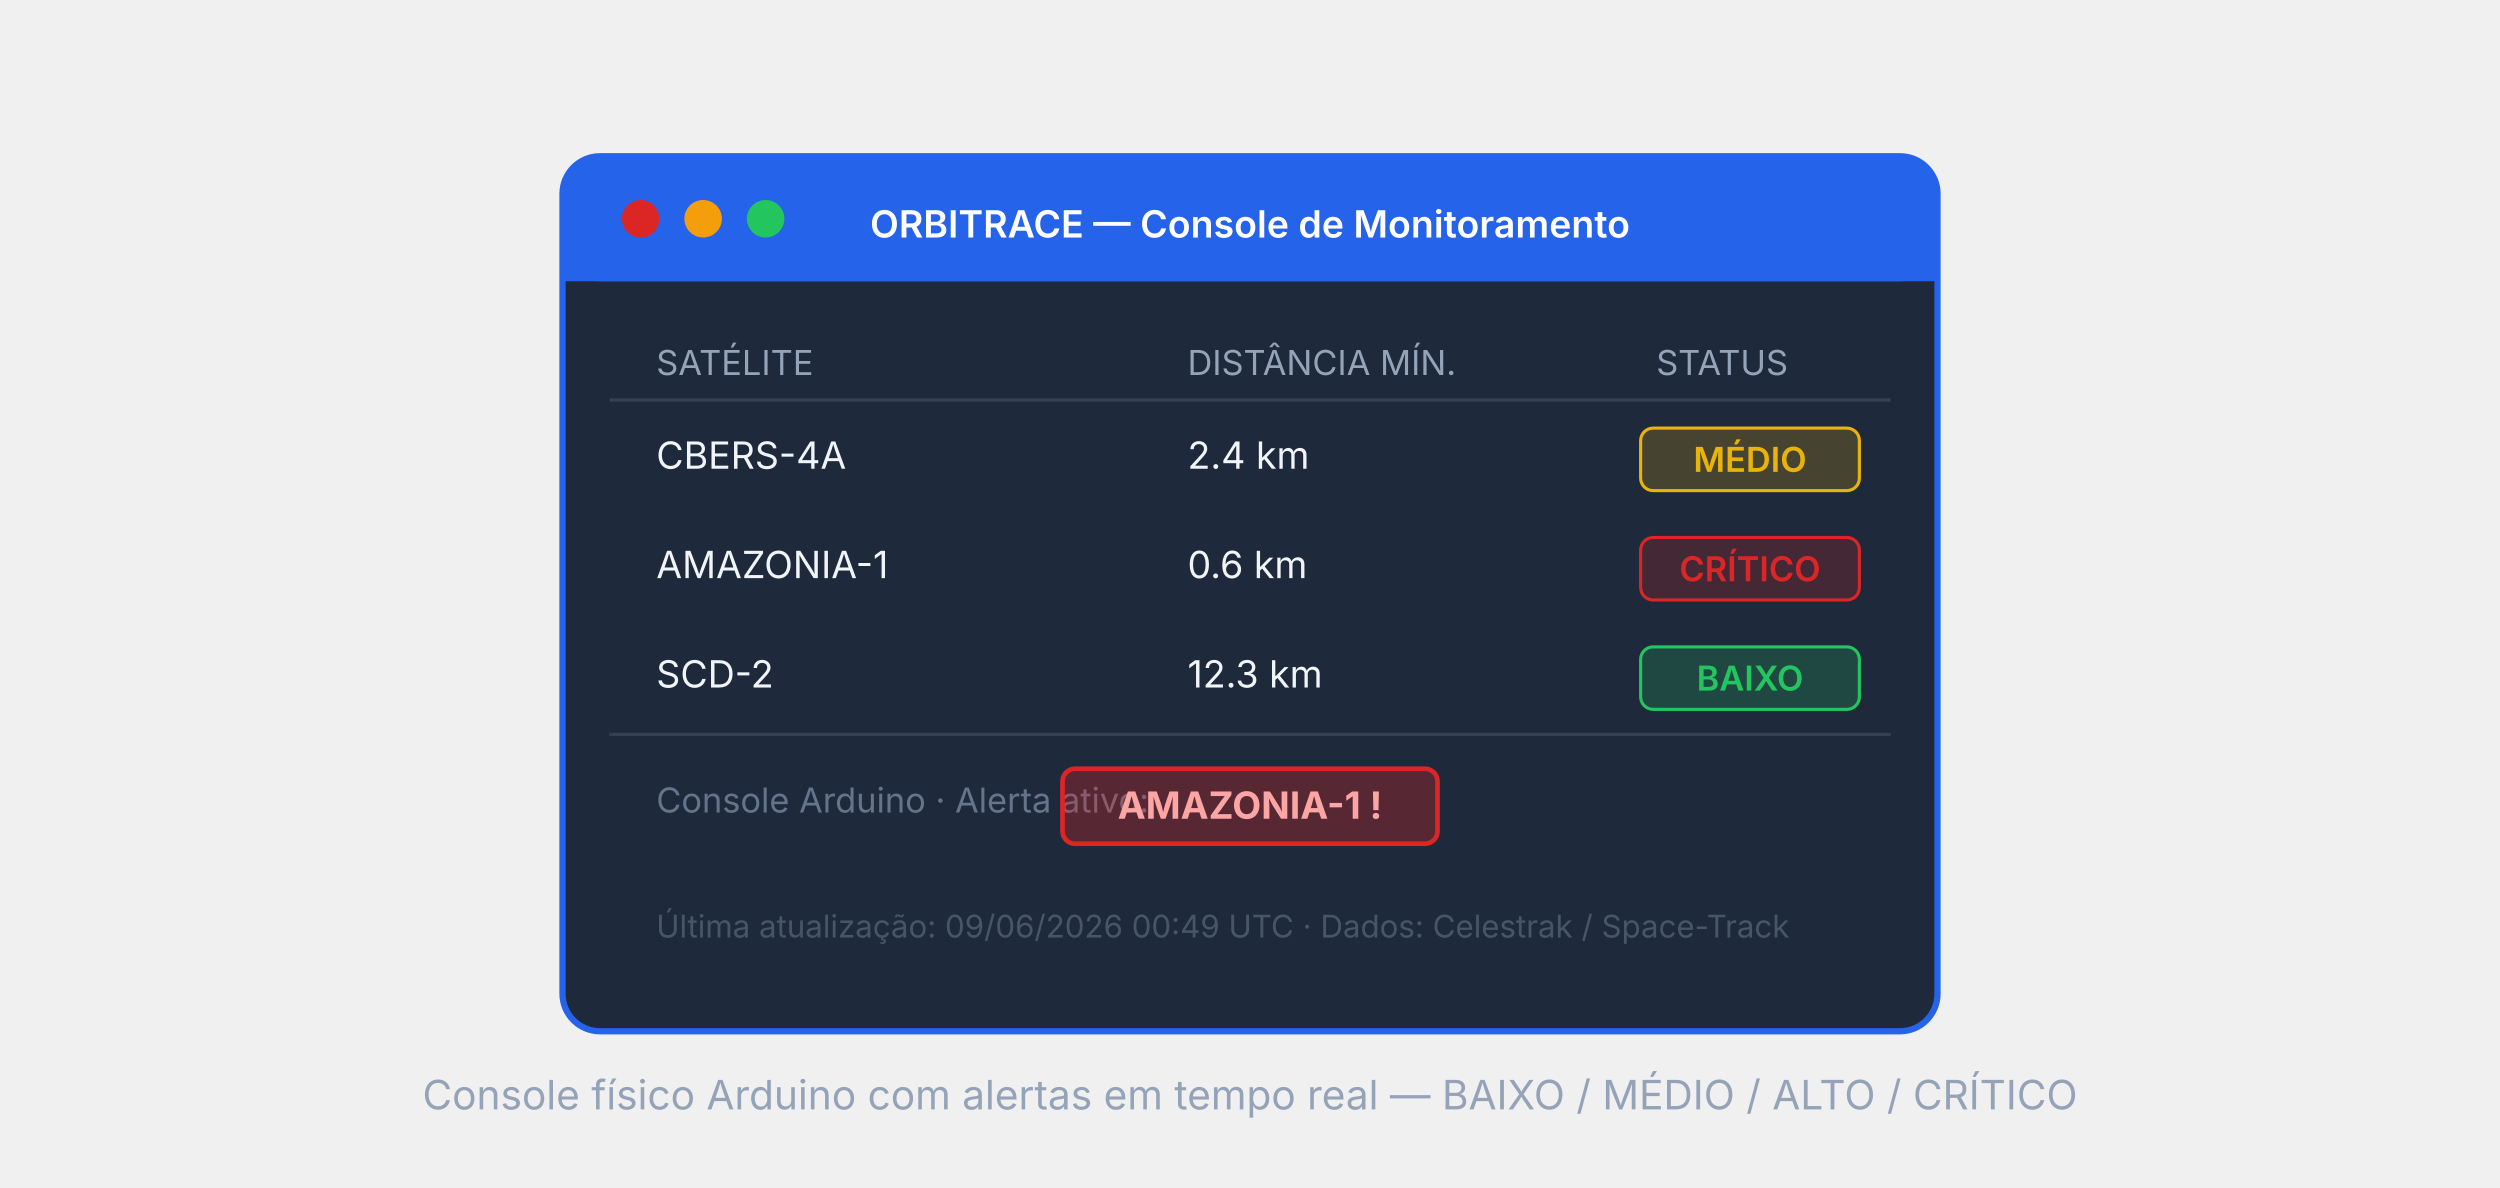
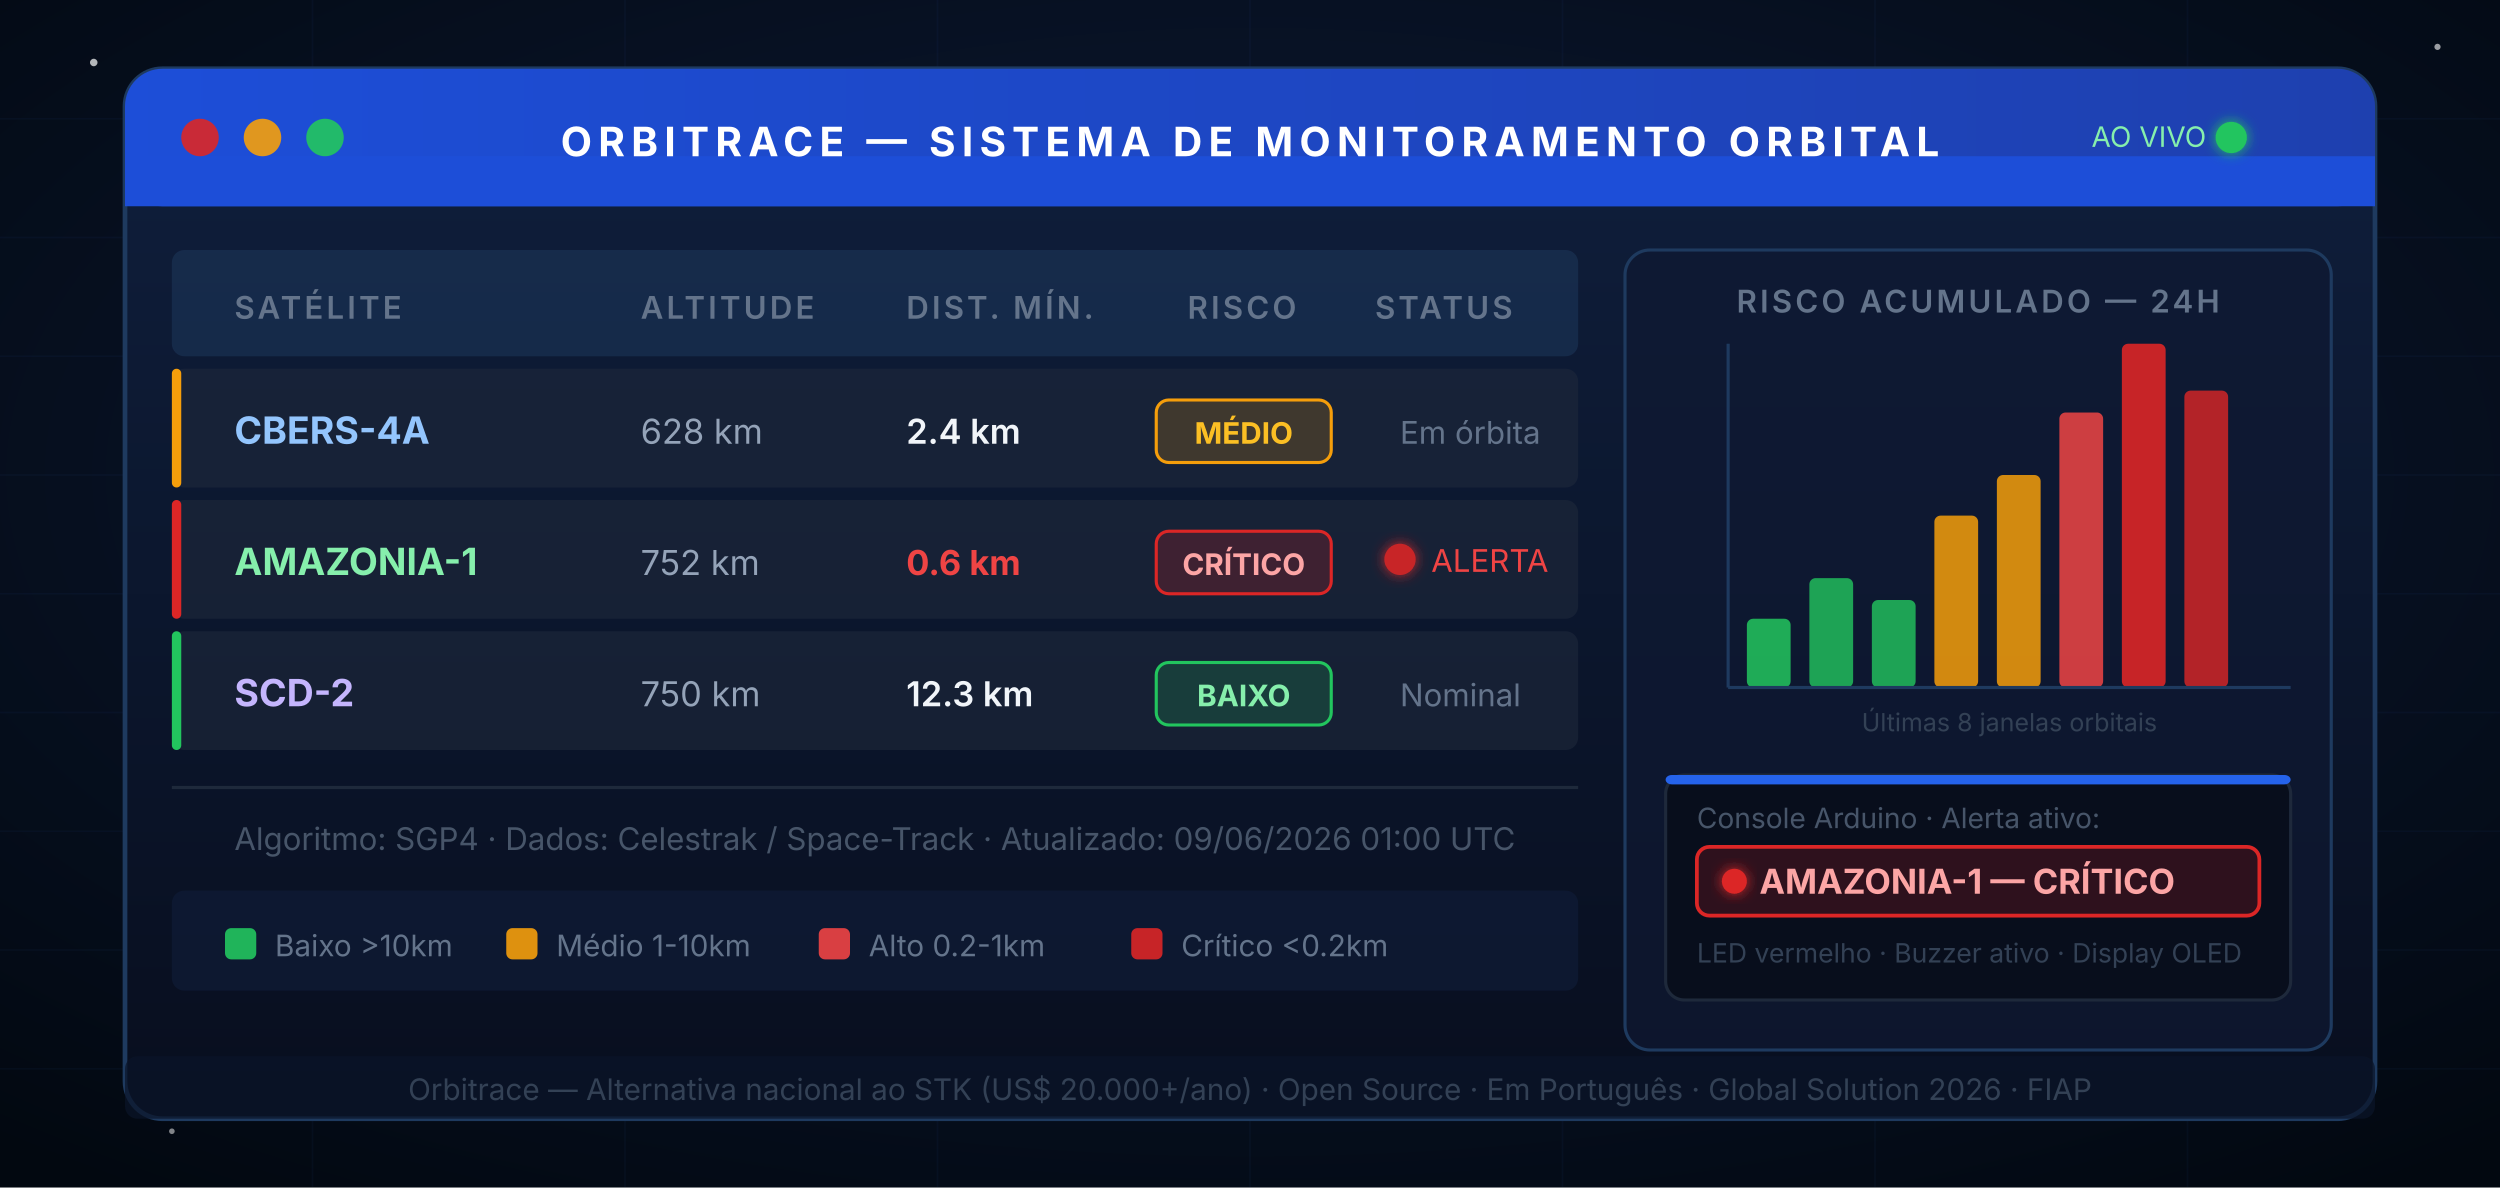
- <svg xmlns="http://www.w3.org/2000/svg" viewBox="0 0 800 380" style="background:#0a1628">
-   <rect x="180" y="50" width="440" height="280" rx="12" fill="#1e293b" stroke="#2563eb" stroke-width="2" />
-   <rect x="180" y="50" width="440" height="40" rx="12" fill="#2563eb" />
-   <rect x="180" y="70" width="440" height="20" fill="#2563eb" />
-   <circle cx="205" cy="70" r="6" fill="#dc2626" />
-   <circle cx="225" cy="70" r="6" fill="#f59e0b" />
-   <circle cx="245" cy="70" r="6" fill="#22c55e" />
-   <text x="400" y="76" text-anchor="middle" font-family="Inter,sans-serif" font-size="12" fill="white" font-weight="600">ORBITRACE — Console de Monitoramento</text>
-   <text x="210" y="120" font-family="Inter,sans-serif" font-size="11" fill="#94a3b8">SATÉLITE</text>
-   <text x="380" y="120" font-family="Inter,sans-serif" font-size="11" fill="#94a3b8">DISTÂNCIA MÍN.</text>
-   <text x="530" y="120" font-family="Inter,sans-serif" font-size="11" fill="#94a3b8">STATUS</text>
-   <line x1="195" y1="128" x2="605" y2="128" stroke="#334155" stroke-width="1" />
-   <text x="210" y="150" font-family="Inter,sans-serif" font-size="12" fill="#f1f5f9">CBERS-4A</text>
-   <text x="380" y="150" font-family="Inter,sans-serif" font-size="12" fill="#f1f5f9">2.4 km</text>
-   <rect x="525" y="137" width="70" height="20" rx="4" fill="rgba(234,179,8,0.2)" stroke="#eab308" stroke-width="1" />
-   <text x="560" y="151" text-anchor="middle" font-family="Inter,sans-serif" font-size="11" fill="#eab308" font-weight="600">MÉDIO</text>
-   <text x="210" y="185" font-family="Inter,sans-serif" font-size="12" fill="#f1f5f9">AMAZONIA-1</text>
-   <text x="380" y="185" font-family="Inter,sans-serif" font-size="12" fill="#f1f5f9">0.6 km</text>
-   <rect x="525" y="172" width="70" height="20" rx="4" fill="rgba(220,38,38,0.2)" stroke="#dc2626" stroke-width="1" />
-   <text x="560" y="186" text-anchor="middle" font-family="Inter,sans-serif" font-size="11" fill="#dc2626" font-weight="600">CRÍTICO</text>
-   <text x="210" y="220" font-family="Inter,sans-serif" font-size="12" fill="#f1f5f9">SCD-2</text>
-   <text x="380" y="220" font-family="Inter,sans-serif" font-size="12" fill="#f1f5f9">12.3 km</text>
-   <rect x="525" y="207" width="70" height="20" rx="4" fill="rgba(34,197,94,0.2)" stroke="#22c55e" stroke-width="1" />
-   <text x="560" y="221" text-anchor="middle" font-family="Inter,sans-serif" font-size="11" fill="#22c55e" font-weight="600">BAIXO</text>
-   <line x1="195" y1="235" x2="605" y2="235" stroke="#334155" stroke-width="1" />
-   <text x="210" y="260" font-family="Inter,sans-serif" font-size="11" fill="#64748b">Console Arduino · Alerta ativo:</text>
-   <rect x="340" y="246" width="120" height="24" rx="4" fill="rgba(220,38,38,0.3)" stroke="#dc2626" stroke-width="1.5" />
-   <text x="400" y="262" text-anchor="middle" font-family="Inter,sans-serif" font-size="12" fill="#fca5a5" font-weight="700">AMAZONIA-1 !</text>
-   <text x="210" y="300" font-family="Inter,sans-serif" font-size="10" fill="#475569">Última atualização: 09/06/2026 00:49 UTC · Dados: Celestrak / Space-Track</text>
-   <text x="400" y="355" text-anchor="middle" font-family="Inter,sans-serif" font-size="13" fill="#94a3b8">Console físico Arduino com alertas em tempo real — BAIXO / MÉDIO / ALTO / CRÍTICO</text>
+ <svg xmlns="http://www.w3.org/2000/svg" viewBox="0 0 800 380">
+   <defs>
+     <radialGradient id="s3-bg" cx="50%" cy="40%" r="75%">
+       <stop offset="0%" stop-color="#0d1b38" />
+       <stop offset="100%" stop-color="#020810" />
+     </radialGradient>
+     <linearGradient id="s3-header" x1="0%" y1="0%" x2="100%" y2="0%">
+       <stop offset="0%" stop-color="#1d4ed8" />
+       <stop offset="100%" stop-color="#1e40af" />
+     </linearGradient>
+     <linearGradient id="s3-panel" x1="0%" y1="0%" x2="0%" y2="100%">
+       <stop offset="0%" stop-color="#0f1f3d" />
+       <stop offset="100%" stop-color="#080e1e" />
+     </linearGradient>
+     <filter id="s3-glow" x="-40%" y="-40%" width="180%" height="180%">
+       <feGaussianBlur in="SourceGraphic" stdDeviation="2" result="blur" />
+       <feMerge>
+         <feMergeNode in="blur" />
+         <feMergeNode in="SourceGraphic" />
+       </feMerge>
+     </filter>
+     <filter id="s3-text-glow" x="-10%" y="-10%" width="120%" height="120%">
+       <feGaussianBlur in="SourceGraphic" stdDeviation="1.5" result="blur" />
+       <feMerge>
+         <feMergeNode in="blur" />
+         <feMergeNode in="SourceGraphic" />
+       </feMerge>
+     </filter>
+   </defs>
+   <rect width="800" height="380" fill="url(#s3-bg)" />
+   <g opacity="0.04" stroke="#3b82f6" stroke-width="0.5">
+     <line x1="0" y1="38" x2="800" y2="38" />
+     <line x1="0" y1="76" x2="800" y2="76" />
+     <line x1="0" y1="114" x2="800" y2="114" />
+     <line x1="0" y1="152" x2="800" y2="152" />
+     <line x1="0" y1="190" x2="800" y2="190" />
+     <line x1="0" y1="228" x2="800" y2="228" />
+     <line x1="0" y1="266" x2="800" y2="266" />
+     <line x1="0" y1="304" x2="800" y2="304" />
+     <line x1="0" y1="342" x2="800" y2="342" />
+     <line x1="100" y1="0" x2="100" y2="380" />
+     <line x1="200" y1="0" x2="200" y2="380" />
+     <line x1="300" y1="0" x2="300" y2="380" />
+     <line x1="400" y1="0" x2="400" y2="380" />
+     <line x1="500" y1="0" x2="500" y2="380" />
+     <line x1="600" y1="0" x2="600" y2="380" />
+     <line x1="700" y1="0" x2="700" y2="380" />
+   </g>
+   <circle cx="30" cy="20" r="1.2" fill="white" opacity="0.7" />
+   <circle cx="780" cy="15" r="1" fill="white" opacity="0.6" />
+   <circle cx="750" cy="355" r="1.3" fill="white" opacity="0.65" />
+   <circle cx="55" cy="362" r="0.9" fill="white" opacity="0.5" />
+   <rect x="40" y="22" width="720" height="336" rx="12" fill="url(#s3-panel)" stroke="#1e3a5f" stroke-width="1.5" />
+   <rect x="40" y="22" width="720" height="44" rx="12" fill="url(#s3-header)" />
+   <rect x="40" y="50" width="720" height="16" fill="#1d4ed8" />
+   <circle cx="64" cy="44" r="6" fill="#dc2626" opacity="0.9" />
+   <circle cx="84" cy="44" r="6" fill="#f59e0b" opacity="0.9" />
+   <circle cx="104" cy="44" r="6" fill="#22c55e" opacity="0.9" />
+   <text x="400" y="50" text-anchor="middle" font-family="'Space Grotesk',Inter,sans-serif" font-size="13" fill="white" font-weight="700" letter-spacing="2">ORBITRACE — SISTEMA DE MONITORAMENTO ORBITAL</text>
+   <circle cx="714" cy="44" r="5" fill="#22c55e" filter="url(#s3-glow)" />
+   <text x="706" y="47" text-anchor="end" font-family="Inter,sans-serif" font-size="9" fill="#86efac">AO VIVO</text>
+   <rect x="55" y="80" width="450" height="34" rx="4" fill="rgba(30,58,95,0.5)" />
+   <text x="75" y="102" font-family="Inter,sans-serif" font-size="10" fill="#64748b" font-weight="600" letter-spacing="1">SATÉLITE</text>
+   <text x="205" y="102" font-family="Inter,sans-serif" font-size="10" fill="#64748b" font-weight="600" letter-spacing="1">ALTITUDE</text>
+   <text x="290" y="102" font-family="Inter,sans-serif" font-size="10" fill="#64748b" font-weight="600" letter-spacing="1">DIST. MÍN.</text>
+   <text x="380" y="102" font-family="Inter,sans-serif" font-size="10" fill="#64748b" font-weight="600" letter-spacing="1">RISCO</text>
+   <text x="440" y="102" font-family="Inter,sans-serif" font-size="10" fill="#64748b" font-weight="600" letter-spacing="1">STATUS</text>
+   <rect x="55" y="118" width="450" height="38" rx="4" fill="rgba(30,41,59,0.6)" />
+   <rect x="55" y="118" width="3" height="38" rx="1.5" fill="#f59e0b" />
+   <text x="75" y="142" font-family="'Space Grotesk',Inter,sans-serif" font-size="12" fill="#93c5fd" font-weight="700">CBERS-4A</text>
+   <text x="205" y="142" font-family="Inter,sans-serif" font-size="11" fill="#94a3b8">628 km</text>
+   <text x="290" y="142" font-family="Inter,sans-serif" font-size="11" fill="#f1f5f9" font-weight="600">2.4 km</text>
+   <rect x="370" y="128" width="56" height="20" rx="4" fill="rgba(245,158,11,0.18)" stroke="#f59e0b" stroke-width="1" />
+   <text x="398" y="142" text-anchor="middle" font-family="Inter,sans-serif" font-size="9.5" fill="#fbbf24" font-weight="700">MÉDIO</text>
+   <text x="448" y="142" font-family="Inter,sans-serif" font-size="10" fill="#64748b">Em órbita</text>
+   <rect x="55" y="160" width="450" height="38" rx="4" fill="rgba(30,41,59,0.6)" />
+   <rect x="55" y="160" width="3" height="38" rx="1.5" fill="#dc2626" />
+   <text x="75" y="184" font-family="'Space Grotesk',Inter,sans-serif" font-size="12" fill="#86efac" font-weight="700">AMAZONIA-1</text>
+   <text x="205" y="184" font-family="Inter,sans-serif" font-size="11" fill="#94a3b8">752 km</text>
+   <text x="290" y="184" font-family="Inter,sans-serif" font-size="11" fill="#ef4444" font-weight="700">0.6 km</text>
+   <rect x="370" y="170" width="56" height="20" rx="4" fill="rgba(220,38,38,0.2)" stroke="#dc2626" stroke-width="1" />
+   <text x="398" y="184" text-anchor="middle" font-family="Inter,sans-serif" font-size="9.5" fill="#fca5a5" font-weight="700">CRÍTICO</text>
+   <circle cx="448" cy="179" r="5" fill="#dc2626" filter="url(#s3-glow)" opacity="0.9" />
+   <text x="458" y="183" font-family="Inter,sans-serif" font-size="10" fill="#ef4444">ALERTA</text>
+   <rect x="55" y="202" width="450" height="38" rx="4" fill="rgba(30,41,59,0.6)" />
+   <rect x="55" y="202" width="3" height="38" rx="1.5" fill="#22c55e" />
+   <text x="75" y="226" font-family="'Space Grotesk',Inter,sans-serif" font-size="12" fill="#c4b5fd" font-weight="700">SCD-2</text>
+   <text x="205" y="226" font-family="Inter,sans-serif" font-size="11" fill="#94a3b8">750 km</text>
+   <text x="290" y="226" font-family="Inter,sans-serif" font-size="11" fill="#f1f5f9" font-weight="600">12.3 km</text>
+   <rect x="370" y="212" width="56" height="20" rx="4" fill="rgba(34,197,94,0.18)" stroke="#22c55e" stroke-width="1" />
+   <text x="398" y="226" text-anchor="middle" font-family="Inter,sans-serif" font-size="9.5" fill="#86efac" font-weight="700">BAIXO</text>
+   <text x="448" y="226" font-family="Inter,sans-serif" font-size="10" fill="#64748b">Nominal</text>
+   <line x1="55" y1="252" x2="505" y2="252" stroke="#1e293b" stroke-width="1" />
+   <text x="75" y="272" font-family="Inter,sans-serif" font-size="10" fill="#475569">Algoritmo: SGP4 · Dados: Celestrak / Space-Track · Atualizado: 09/06/2026 01:00 UTC</text>
+   <rect x="55" y="285" width="450" height="32" rx="4" fill="rgba(15,28,55,0.7)" />
+   <rect x="72" y="297" width="10" height="10" rx="2" fill="#22c55e" opacity="0.9" />
+   <text x="88" y="306" font-family="Inter,sans-serif" font-size="9.5" fill="#64748b">Baixo &gt;10km</text>
+   <rect x="162" y="297" width="10" height="10" rx="2" fill="#f59e0b" opacity="0.9" />
+   <text x="178" y="306" font-family="Inter,sans-serif" font-size="9.5" fill="#64748b">Médio 1-10km</text>
+   <rect x="262" y="297" width="10" height="10" rx="2" fill="#ef4444" opacity="0.9" />
+   <text x="278" y="306" font-family="Inter,sans-serif" font-size="9.5" fill="#64748b">Alto 0.2-1km</text>
+   <rect x="362" y="297" width="10" height="10" rx="2" fill="#dc2626" opacity="0.9" />
+   <text x="378" y="306" font-family="Inter,sans-serif" font-size="9.5" fill="#64748b">Crítico &lt;0.2km</text>
+   <rect x="520" y="80" width="226" height="256" rx="8" fill="rgba(15,25,50,0.7)" stroke="#1e3a5f" stroke-width="1" />
+   <text x="633" y="100" text-anchor="middle" font-family="Inter,sans-serif" font-size="10" fill="#64748b" font-weight="600" letter-spacing="1">RISCO ACUMULADO — 24H</text>
+   <g transform="translate(533, 220)">
+     <line x1="20" y1="-110" x2="20" y2="0" stroke="#1e3a5f" stroke-width="1" />
+     <rect x="26" y="-22" width="14" height="22" rx="2" fill="#22c55e" opacity="0.85" />
+     <rect x="46" y="-35" width="14" height="35" rx="2" fill="#22c55e" opacity="0.8" />
+     <rect x="66" y="-28" width="14" height="28" rx="2" fill="#22c55e" opacity="0.8" />
+     <rect x="86" y="-55" width="14" height="55" rx="2" fill="#f59e0b" opacity="0.85" />
+     <rect x="106" y="-68" width="14" height="68" rx="2" fill="#f59e0b" opacity="0.85" />
+     <rect x="126" y="-88" width="14" height="88" rx="2" fill="#ef4444" opacity="0.85" />
+     <rect x="146" y="-110" width="14" height="110" rx="2" fill="#dc2626" opacity="0.9" />
+     <rect x="166" y="-95" width="14" height="95" rx="2" fill="#dc2626" opacity="0.8" />
+     <line x1="20" y1="0" x2="200" y2="0" stroke="#1e3a5f" stroke-width="1" />
+     <text x="110" y="14" text-anchor="middle" font-family="Inter,sans-serif" font-size="8" fill="#334155">Últimas 8 janelas orbitais</text>
+   </g>
+   <rect x="533" y="248" width="200" height="72" rx="6" fill="rgba(8,14,28,0.95)" stroke="#1e293b" stroke-width="1" />
+   <rect x="533" y="248" width="200" height="3" rx="2" fill="#2563eb" />
+   <text x="543" y="265" font-family="Inter,sans-serif" font-size="9" fill="#475569">Console Arduino · Alerta ativo:</text>
+   <rect x="543" y="271" width="180" height="22" rx="4" fill="rgba(220,38,38,0.18)" stroke="#dc2626" stroke-width="1.2" />
+   <circle cx="555" cy="282" r="4" fill="#dc2626" filter="url(#s3-glow)" />
+   <text x="563" y="286" font-family="'Space Grotesk',Inter,sans-serif" font-size="11" fill="#fca5a5" font-weight="700">AMAZONIA-1 — CRÍTICO</text>
+   <text x="543" y="308" font-family="Inter,sans-serif" font-size="8.5" fill="#334155">LED vermelho · Buzzer ativo · Display OLED</text>
+   <rect x="40" y="338" width="720" height="20" rx="4" fill="rgba(10,20,40,0.7)" />
+   <text x="400" y="352" text-anchor="middle" font-family="Inter,sans-serif" font-size="9.5" fill="#334155">Orbitrace — Alternativa nacional ao STK (US$ 20.000+/ano) · Open Source · Em Português · Global Solution 2026 · FIAP</text>
</svg>
